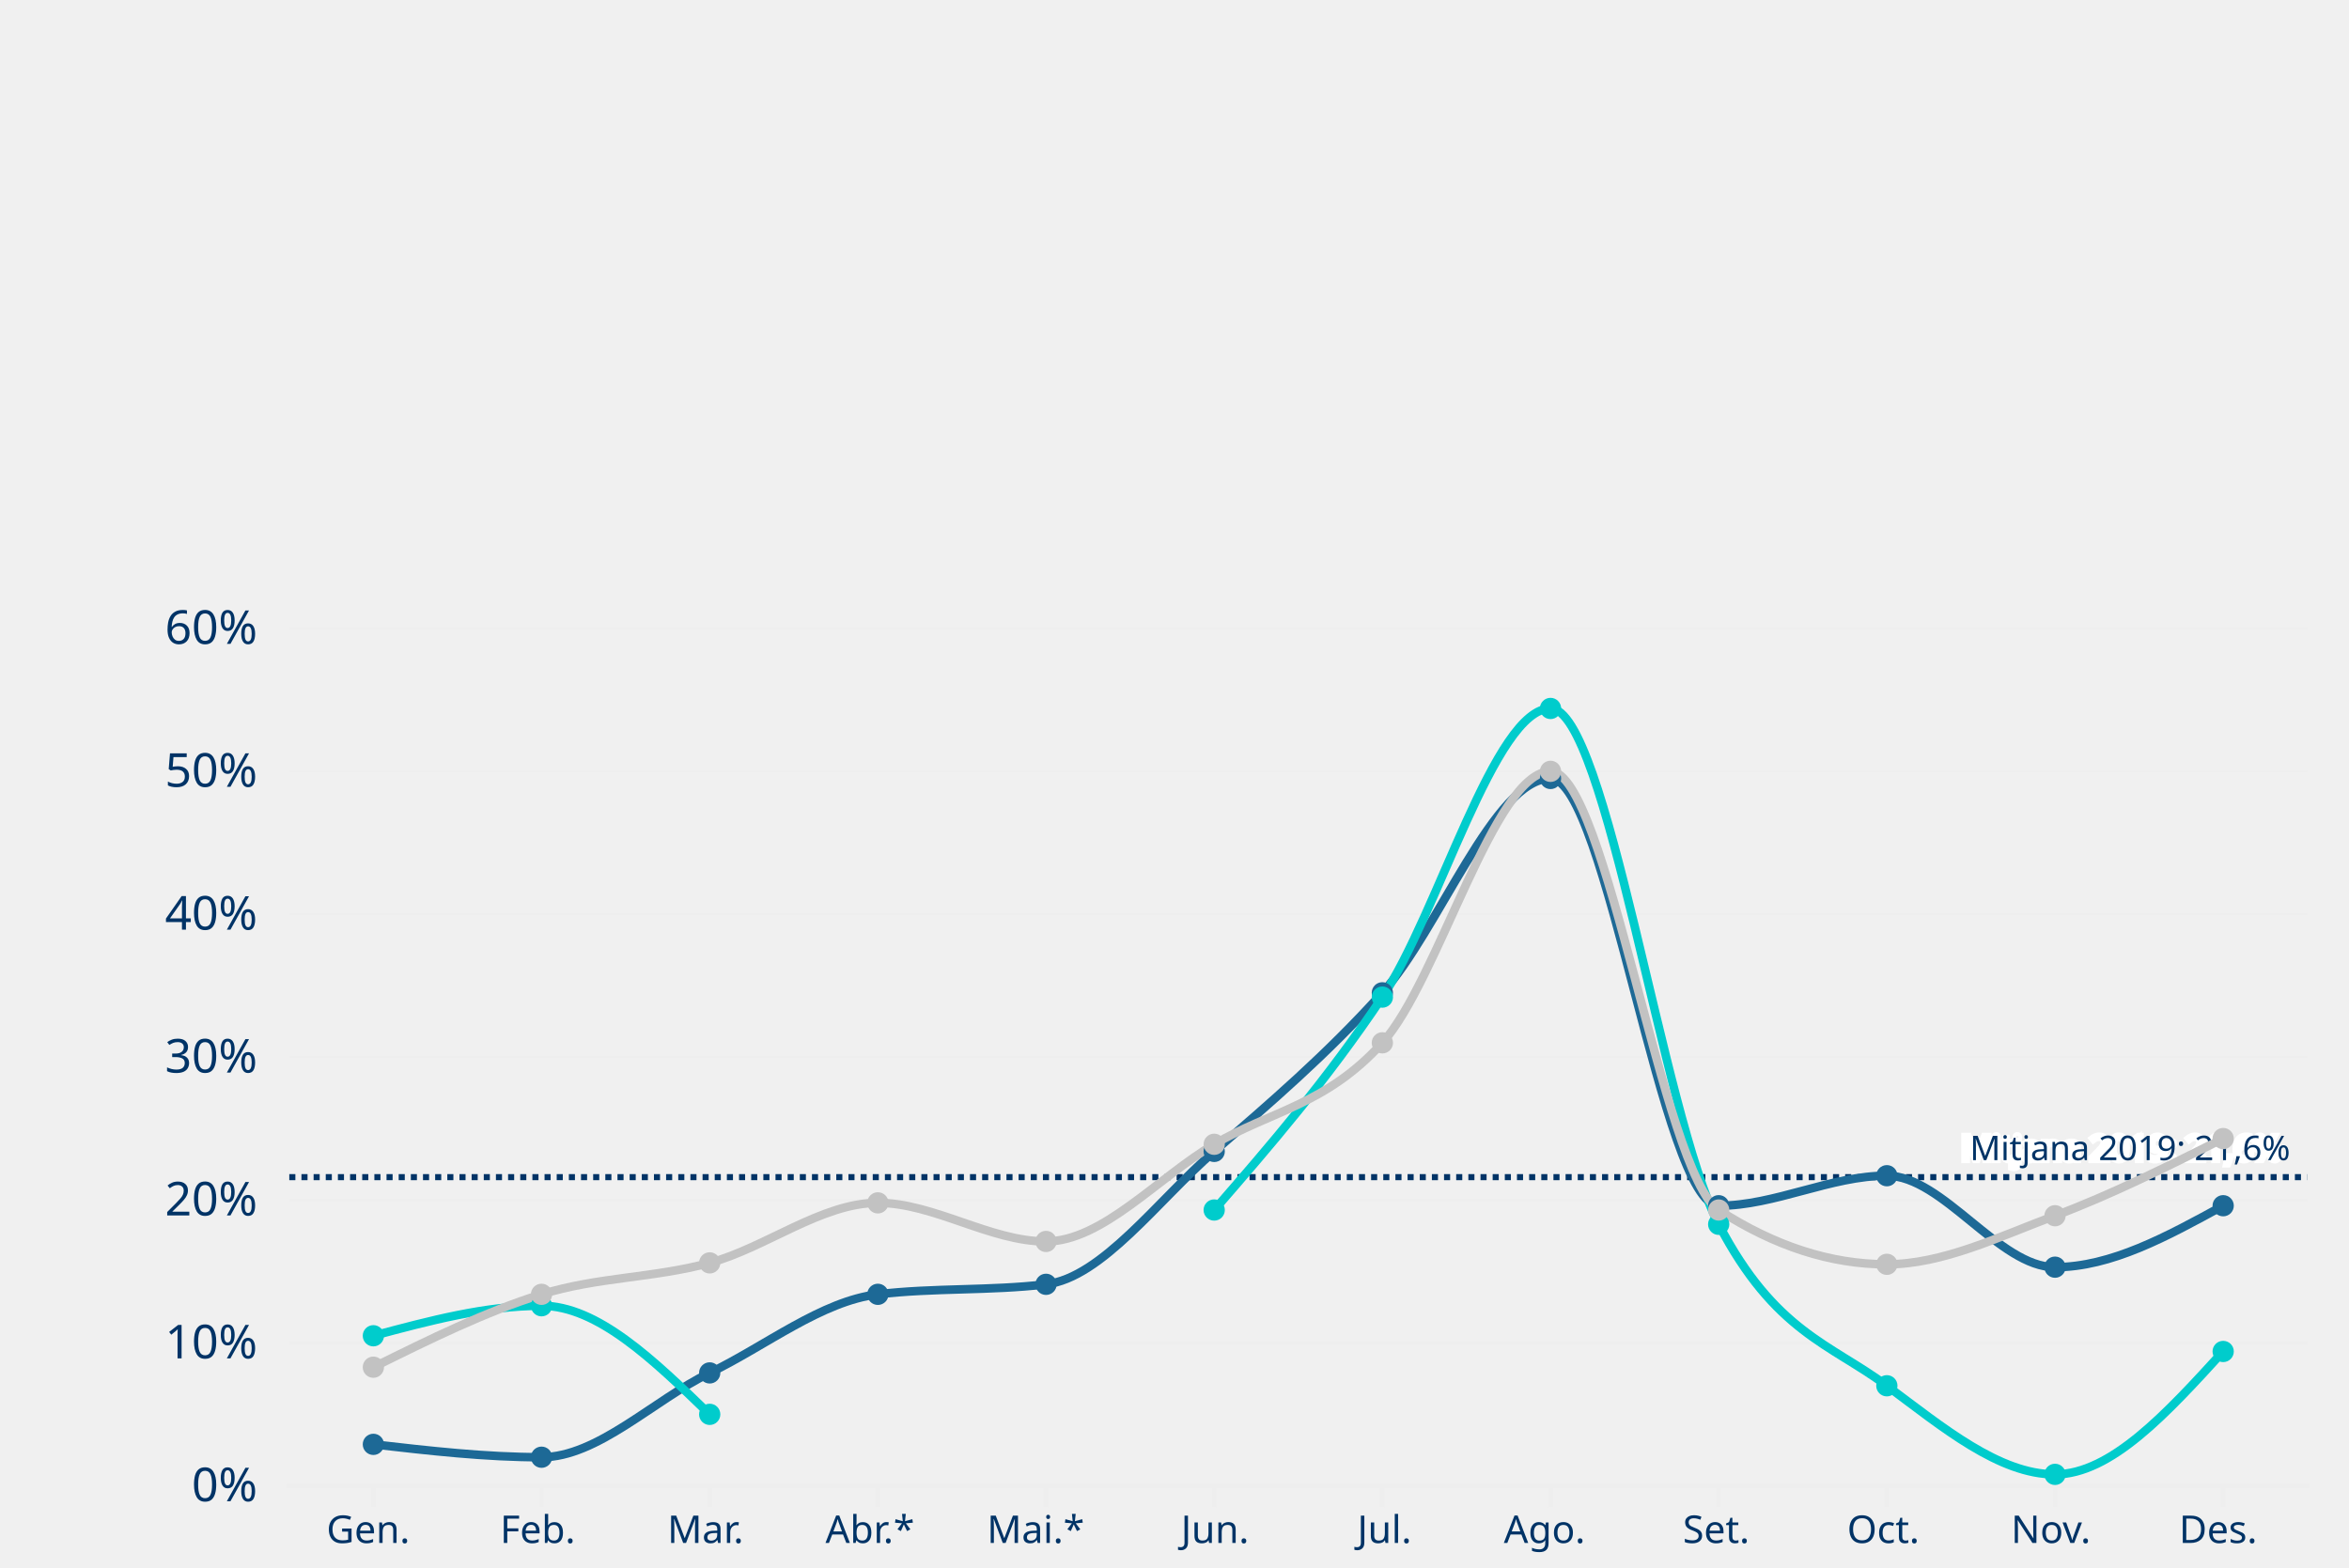
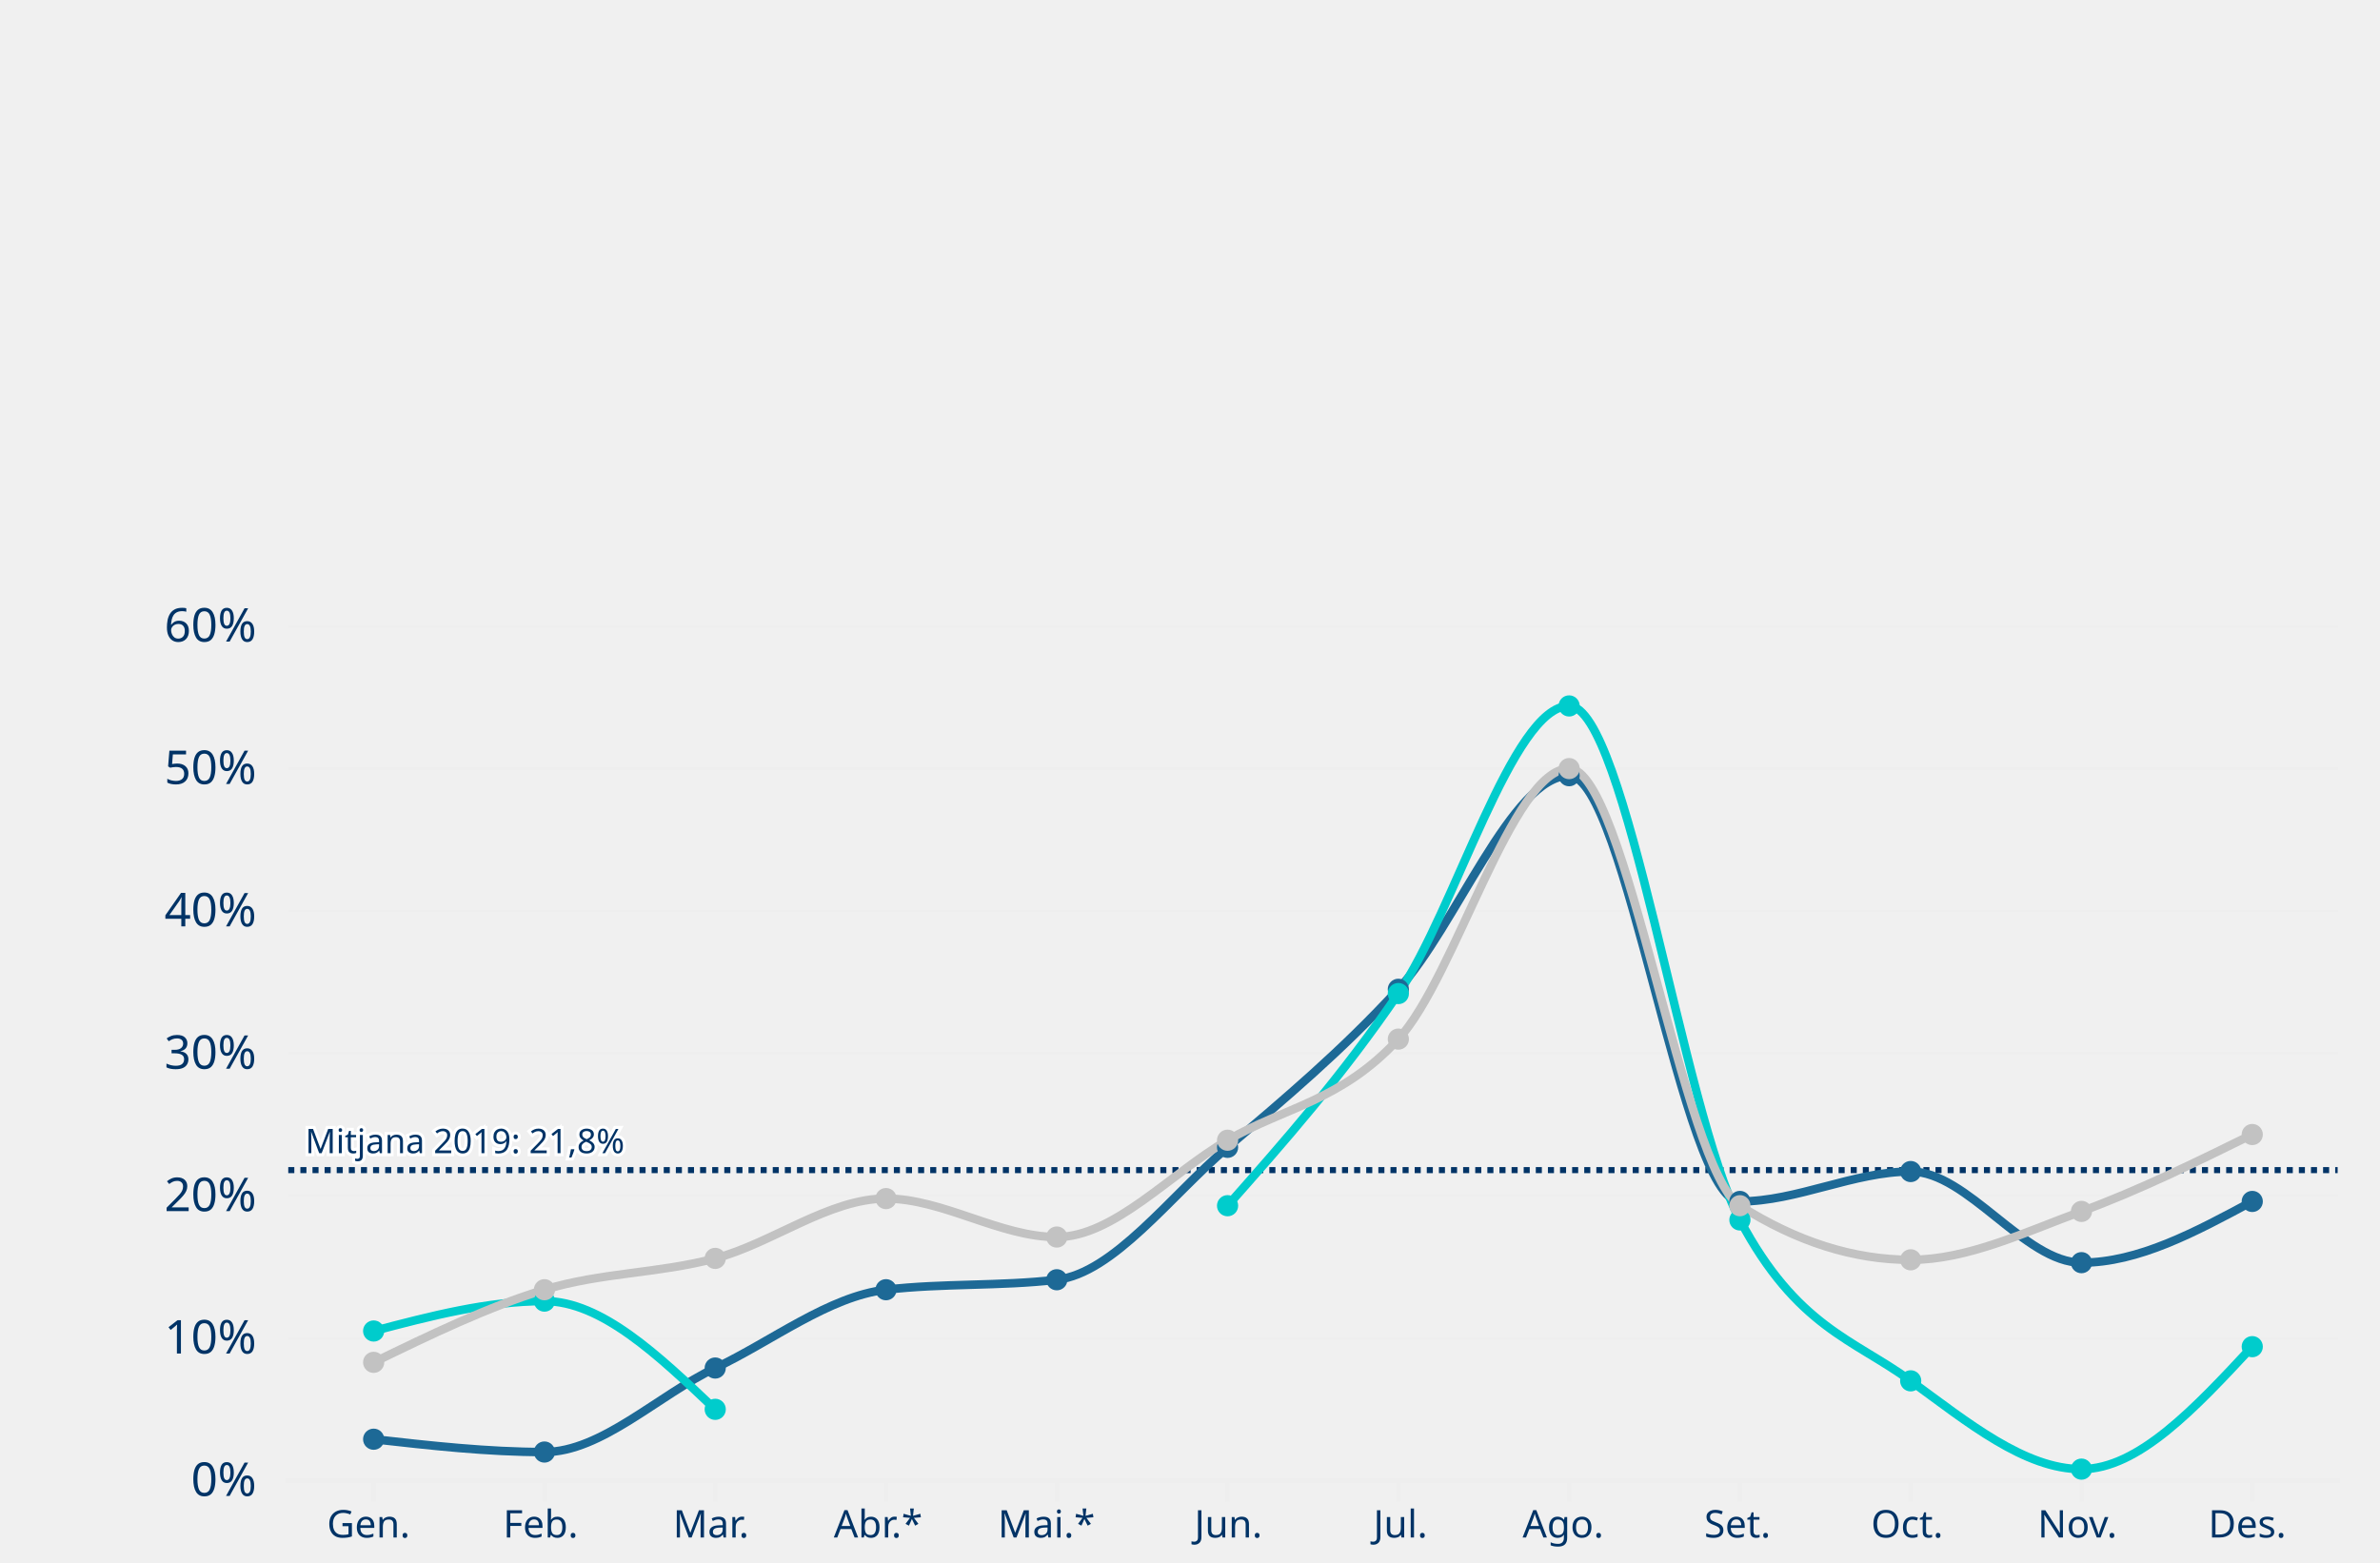
- <svg xmlns="http://www.w3.org/2000/svg" version="1.1" width="773px" height="516px">
+ <svg xmlns="http://www.w3.org/2000/svg" version="1.1" width="786px" height="516px">
  <svg class="fl-legend-icon" height="14" width="0" style="display: none;" x="0" y="0">
    <path style="fill: rgb(29, 105, 150); stroke: none; stroke-width: 0;" />
  </svg>
  <svg class="fl-legend-icon" height="14" width="0" style="display: none;" x="0" y="0">
    <path style="fill: rgb(0, 204, 204); stroke: none; stroke-width: 0;" />
  </svg>
  <svg class="fl-legend-icon" height="14" width="0" style="display: none;" x="0" y="0">
    <path style="fill: rgb(194, 194, 194); stroke: none; stroke-width: 0;" />
  </svg>
-   <svg id="graphic" fill="currentColor" font-family="Source Sans Pro" width="762" height="341.461" x="10.5" y="174.539">
+   <svg id="graphic" fill="currentColor" font-family="Source Sans Pro" width="774.75" height="341.461" x="10.5" y="174.539">
    <g class="facets">
      <g class="facet" transform="translate(0,0)" opacity="1">
        <g class="fl-chart">
-           <rect class="fl-chart-debug-rectangle" x="0" y="0" style="stroke-width: 1px; fill: none; display: none; stroke: red;" width="762" height="341.461" />
+           <rect class="fl-chart-debug-rectangle" x="0" y="0" style="stroke-width: 1px; fill: none; display: none; stroke: red;" width="774.75" height="341.461" />
          <clipPath class="fl-data-clip-path" id="fl-chart-layout-1-clip-path">
-             <rect x="84.7" y="8.775" width="664.063" height="305.686" />
+             <rect x="84.7" y="8.775" width="676.813" height="305.686" />
          </clipPath>
          <clipPath class="fl-grid-clip-path" id="fl-chart-layout-1-grid-clip-path">
-             <rect x="83.2" y="8.025" width="667.063" height="307.186" />
+             <rect x="83.2" y="8.025" width="679.813" height="307.186" />
          </clipPath>
          <g class="fl-chart-background">
-             <rect class="fl-chart-fill" x="84.7" y="8.775" width="664.063" height="305.686" fill="none" />
-             <image class="fl-chart-image" x="84.7" y="8.775" width="664.063" height="305.686" preserveAspectRatio="none" />
-             <rect class="fl-chart-interaction" x="84.7" y="8.775" width="664.063" height="305.686" style="opacity: 0;" />
+             <rect class="fl-chart-fill" x="84.7" y="8.775" width="676.813" height="305.686" fill="none" />
+             <image class="fl-chart-image" x="84.7" y="8.775" width="676.813" height="305.686" preserveAspectRatio="none" />
+             <rect class="fl-chart-interaction" x="84.7" y="8.775" width="676.813" height="305.686" style="opacity: 0;" />
          </g>
          <g class="fl-data-background" clip-path="url(#fl-chart-layout-1-clip-path)" />
          <g class="fl-gridlines" clip-path="url(#fl-chart-layout-1-grid-clip-path)" style="pointer-events: none;">
            <g class="fl-gridlines-vertical" />
            <g class="fl-gridlines-horizontal">
-               <line x1="84.7" x2="748.763" y1="314.461" y2="314.461" style="shape-rendering: crispedges; opacity: 1; stroke: rgb(238, 238, 238); stroke-width: 0.75;" />
-               <line x1="84.7" x2="748.763" y1="267.432" y2="267.432" style="shape-rendering: crispedges; opacity: 1; stroke: rgb(238, 238, 238); stroke-width: 0.75;" />
-               <line x1="84.7" x2="748.763" y1="220.404" y2="220.404" style="shape-rendering: crispedges; opacity: 1; stroke: rgb(238, 238, 238); stroke-width: 0.75;" />
-               <line x1="84.7" x2="748.763" y1="173.375" y2="173.375" style="shape-rendering: crispedges; opacity: 1; stroke: rgb(238, 238, 238); stroke-width: 0.75;" />
-               <line x1="84.7" x2="748.763" y1="126.347" y2="126.347" style="shape-rendering: crispedges; opacity: 1; stroke: rgb(238, 238, 238); stroke-width: 0.75;" />
-               <line x1="84.7" x2="748.763" y1="79.318" y2="79.318" style="shape-rendering: crispedges; opacity: 1; stroke: rgb(238, 238, 238); stroke-width: 0.75;" />
-               <line x1="84.7" x2="748.763" y1="32.289" y2="32.289" style="shape-rendering: crispedges; opacity: 1; stroke: rgb(238, 238, 238); stroke-width: 0.75;" />
+               <line x1="84.7" x2="761.513" y1="314.461" y2="314.461" style="shape-rendering: crispedges; opacity: 1; stroke: rgb(238, 238, 238); stroke-width: 0.75;" />
+               <line x1="84.7" x2="761.513" y1="267.432" y2="267.432" style="shape-rendering: crispedges; opacity: 1; stroke: rgb(238, 238, 238); stroke-width: 0.75;" />
+               <line x1="84.7" x2="761.513" y1="220.404" y2="220.404" style="shape-rendering: crispedges; opacity: 1; stroke: rgb(238, 238, 238); stroke-width: 0.75;" />
+               <line x1="84.7" x2="761.513" y1="173.375" y2="173.375" style="shape-rendering: crispedges; opacity: 1; stroke: rgb(238, 238, 238); stroke-width: 0.75;" />
+               <line x1="84.7" x2="761.513" y1="126.347" y2="126.347" style="shape-rendering: crispedges; opacity: 1; stroke: rgb(238, 238, 238); stroke-width: 0.75;" />
+               <line x1="84.7" x2="761.513" y1="79.318" y2="79.318" style="shape-rendering: crispedges; opacity: 1; stroke: rgb(238, 238, 238); stroke-width: 0.75;" />
+               <line x1="84.7" x2="761.513" y1="32.289" y2="32.289" style="shape-rendering: crispedges; opacity: 1; stroke: rgb(238, 238, 238); stroke-width: 0.75;" />
            </g>
          </g>
          <g class="fl-axes">
            <g class="fl-x-axes">
              <g class="fl-axis fl-x-axis fl-bottom-axis">
                <g class="fl-axis-line">
-                   <line x1="84.7" y1="314.461" y2="314.461" style="shape-rendering: crispedges; stroke-linecap: square; stroke-width: 1.5; opacity: 1; stroke: rgb(238, 238, 238);" x2="748.763" />
+                   <line x1="84.7" y1="314.461" y2="314.461" style="shape-rendering: crispedges; stroke-linecap: square; stroke-width: 1.5; opacity: 1; stroke: rgb(238, 238, 238);" x2="761.513" />
                </g>
                <g class="fl-axis-ticks">
-                   <g transform="translate(112.3693,314.4609)" style="opacity: 1;">
-                     <line y2="7" style="stroke: rgb(238, 238, 238); stroke-width: 1.5;" />
-                     <text text-anchor="end" transform="translate(12.02667, 18.816)" style="user-select: none; cursor: default; fill: rgb(0, 51, 102); font-size: 12.6px; font-weight: normal;">
+                   <g transform="translate(112.9005,314.4609)" style="opacity: 1;">
+                     <line y2="7" style="stroke: rgb(238, 238, 238); stroke-width: 1.5;" />
+                     <text text-anchor="end" transform="translate(12.02669,18.816)" style="user-select: none; cursor: default; fill: rgb(0, 51, 102); font-size: 12.6px; font-weight: normal;">
                      <tspan x="0" dy="0">Gen.</tspan>
                    </text>
                  </g>
-                   <g transform="translate(167.7079,314.4609)" style="opacity: 1;">
-                     <line y2="7" style="stroke: rgb(238, 238, 238); stroke-width: 1.5;" />
-                     <text text-anchor="end" transform="translate(11.13837, 18.816)" style="user-select: none; cursor: default; fill: rgb(0, 51, 102); font-size: 12.6px; font-weight: normal;">
+                   <g transform="translate(169.3016,314.4609)" style="opacity: 1;">
+                     <line y2="7" style="stroke: rgb(238, 238, 238); stroke-width: 1.5;" />
+                     <text text-anchor="end" transform="translate(11.13837,18.816)" style="user-select: none; cursor: default; fill: rgb(0, 51, 102); font-size: 12.6px; font-weight: normal;">
                      <tspan x="0" dy="0">Feb.</tspan>
                    </text>
                  </g>
-                   <g transform="translate(223.0465,314.4609)" style="opacity: 1;">
+                   <g transform="translate(225.7027,314.4609)" style="opacity: 1;">
                    <line y2="7" style="stroke: rgb(238, 238, 238); stroke-width: 1.5;" />
                    <text text-anchor="end" transform="translate(11.15098,18.816)" style="user-select: none; cursor: default; fill: rgb(0, 51, 102); font-size: 12.6px; font-weight: normal;">
                      <tspan x="0" dy="0">Mar.</tspan>
                    </text>
                  </g>
-                   <g transform="translate(278.3851,314.4609)" style="opacity: 1;">
-                     <line y2="7" style="stroke: rgb(238, 238, 238); stroke-width: 1.5;" />
-                     <text text-anchor="end" transform="translate(12.07077, 18.816)" style="user-select: none; cursor: default; fill: rgb(0, 51, 102); font-size: 12.6px; font-weight: normal;">
+                   <g transform="translate(282.1038,314.4609)" style="opacity: 1;">
+                     <line y2="7" style="stroke: rgb(238, 238, 238); stroke-width: 1.5;" />
+                     <text text-anchor="end" transform="translate(12.07078,18.816)" style="user-select: none; cursor: default; fill: rgb(0, 51, 102); font-size: 12.6px; font-weight: normal;">
                      <tspan x="0" dy="0">Abr.*</tspan>
                    </text>
                  </g>
-                   <g transform="translate(333.7237,314.4609)" style="opacity: 1;">
-                     <line y2="7" style="stroke: rgb(238, 238, 238); stroke-width: 1.5;" />
-                     <text text-anchor="end" transform="translate(12.63777, 18.816)" style="user-select: none; cursor: default; fill: rgb(0, 51, 102); font-size: 12.6px; font-weight: normal;">
+                   <g transform="translate(338.5049,314.4609)" style="opacity: 1;">
+                     <line y2="7" style="stroke: rgb(238, 238, 238); stroke-width: 1.5;" />
+                     <text text-anchor="end" transform="translate(12.63778,18.816)" style="user-select: none; cursor: default; fill: rgb(0, 51, 102); font-size: 12.6px; font-weight: normal;">
                      <tspan x="0" dy="0">Mai.*</tspan>
                    </text>
                  </g>
-                   <g transform="translate(389.0622,314.4609)" style="opacity: 1;">
-                     <line y2="7" style="stroke: rgb(238, 238, 238); stroke-width: 1.5;" />
-                     <text text-anchor="end" transform="translate(11.46597, 18.816)" style="user-select: none; cursor: default; fill: rgb(0, 51, 102); font-size: 12.6px; font-weight: normal;">
+                   <g transform="translate(394.906,314.4609)" style="opacity: 1;">
+                     <line y2="7" style="stroke: rgb(238, 238, 238); stroke-width: 1.5;" />
+                     <text text-anchor="end" transform="translate(11.46598,18.816)" style="user-select: none; cursor: default; fill: rgb(0, 51, 102); font-size: 12.6px; font-weight: normal;">
                      <tspan x="0" dy="0">Jun.</tspan>
                    </text>
                  </g>
-                   <g transform="translate(444.4008,314.4609)" style="opacity: 1;">
+                   <g transform="translate(451.3071,314.4609)" style="opacity: 1;">
                    <line y2="7" style="stroke: rgb(238, 238, 238); stroke-width: 1.5;" />
                    <text text-anchor="end" transform="translate(9.626381,18.816)" style="user-select: none; cursor: default; fill: rgb(0, 51, 102); font-size: 12.6px; font-weight: normal;">
                      <tspan x="0" dy="0">Jul.</tspan>
                    </text>
                  </g>
-                   <g transform="translate(499.7394,314.4609)" style="opacity: 1;">
+                   <g transform="translate(507.7082,314.4609)" style="opacity: 1;">
                    <line y2="7" style="stroke: rgb(238, 238, 238); stroke-width: 1.5;" />
                    <text text-anchor="end" transform="translate(11.43447,18.816)" style="user-select: none; cursor: default; fill: rgb(0, 51, 102); font-size: 12.6px; font-weight: normal;">
                      <tspan x="0" dy="0">Ago.</tspan>
                    </text>
                  </g>
-                   <g transform="translate(555.078,314.4609)" style="opacity: 1;">
+                   <g transform="translate(564.1093,314.4609)" style="opacity: 1;">
                    <line y2="7" style="stroke: rgb(238, 238, 238); stroke-width: 1.5;" />
                    <text text-anchor="end" transform="translate(10.16817,18.816)" style="user-select: none; cursor: default; fill: rgb(0, 51, 102); font-size: 12.6px; font-weight: normal;">
                      <tspan x="0" dy="0">Set.</tspan>
                    </text>
                  </g>
-                   <g transform="translate(610.4166,314.4609)" style="opacity: 1;">
-                     <line y2="7" style="stroke: rgb(238, 238, 238); stroke-width: 1.5;" />
-                     <text text-anchor="end" transform="translate(10.73517, 18.816)" style="user-select: none; cursor: default; fill: rgb(0, 51, 102); font-size: 12.6px; font-weight: normal;">
+                   <g transform="translate(620.5104,314.4609)" style="opacity: 1;">
+                     <line y2="7" style="stroke: rgb(238, 238, 238); stroke-width: 1.5;" />
+                     <text text-anchor="end" transform="translate(10.73518,18.816)" style="user-select: none; cursor: default; fill: rgb(0, 51, 102); font-size: 12.6px; font-weight: normal;">
                      <tspan x="0" dy="0">Oct.</tspan>
                    </text>
                  </g>
-                   <g transform="translate(665.7552,314.4609)" style="opacity: 1;">
+                   <g transform="translate(676.9115,314.4609)" style="opacity: 1;">
                    <line y2="7" style="stroke: rgb(238, 238, 238); stroke-width: 1.5;" />
                    <text text-anchor="end" transform="translate(11.75578,18.816)" style="user-select: none; cursor: default; fill: rgb(0, 51, 102); font-size: 12.6px; font-weight: normal;">
                      <tspan x="0" dy="0">Nov.</tspan>
                    </text>
                  </g>
-                   <g transform="translate(721.0938,314.4609)" style="opacity: 1;">
+                   <g transform="translate(733.3125,314.4609)" style="opacity: 1;">
                    <line y2="7" style="stroke: rgb(238, 238, 238); stroke-width: 1.5;" />
                    <text text-anchor="end" transform="translate(11.20768,18.816)" style="user-select: none; cursor: default; fill: rgb(0, 51, 102); font-size: 12.6px; font-weight: normal;">
                      <tspan x="0" dy="0">Des.</tspan>
                    </text>
                  </g>
                </g>
                <g class="fl-axis-title" />
              </g>
              <g class="fl-axis fl-x-axis fl-top-axis">
                <g class="fl-axis-line" />
                <g class="fl-axis-ticks" />
                <g class="fl-axis-title" />
              </g>
            </g>
            <g class="fl-y-axes">
              <g class="fl-axis fl-y-axis fl-left-axis">
                <g class="fl-axis-line">
                  <line x1="84.7" x2="84.7" y1="314.461" y2="8.775" style="shape-rendering: crispedges; stroke-linecap: square; stroke-width: 0; opacity: 1; stroke: rgb(238, 238, 238);" />
                </g>
                <g class="fl-axis-ticks">
                  <g transform="translate(84.7,314.4609)" style="opacity: 1;">
                    <line x2="-7" style="stroke: rgb(238, 238, 238); stroke-width: 0;" />
                    <text text-anchor="end" transform="translate(-10.5,5.082)" style="user-select: none; cursor: default; fill: rgb(0, 51, 102); font-size: 15.4px; font-weight: normal;">
                      <tspan x="0" dy="0">0%</tspan>
                    </text>
                  </g>
                  <g transform="translate(84.7,32.2893)" style="opacity: 1;">
                    <line x2="-7" style="stroke: rgb(238, 238, 238); stroke-width: 0;" />
                    <text text-anchor="end" transform="translate(-10.5,5.082)" style="user-select: none; cursor: default; fill: rgb(0, 51, 102); font-size: 15.4px; font-weight: normal;">
                      <tspan x="0" dy="0">60%</tspan>
                    </text>
                  </g>
                  <g transform="translate(84.7,79.31791)" style="opacity: 1;">
                    <line x2="-7" style="stroke: rgb(238, 238, 238); stroke-width: 0;" />
                    <text text-anchor="end" transform="translate(-10.5,5.082)" style="user-select: none; cursor: default; fill: rgb(0, 51, 102); font-size: 15.4px; font-weight: normal;">
                      <tspan x="0" dy="0">50%</tspan>
                    </text>
                  </g>
                  <g transform="translate(84.7,126.3465)" style="opacity: 1;">
                    <line x2="-7" style="stroke: rgb(238, 238, 238); stroke-width: 0;" />
                    <text text-anchor="end" transform="translate(-10.5,5.082)" style="user-select: none; cursor: default; fill: rgb(0, 51, 102); font-size: 15.4px; font-weight: normal;">
                      <tspan x="0" dy="0">40%</tspan>
                    </text>
                  </g>
                  <g transform="translate(84.7,173.3751)" style="opacity: 1;">
                    <line x2="-7" style="stroke: rgb(238, 238, 238); stroke-width: 0;" />
                    <text text-anchor="end" transform="translate(-10.5,5.082)" style="user-select: none; cursor: default; fill: rgb(0, 51, 102); font-size: 15.4px; font-weight: normal;">
                      <tspan x="0" dy="0">30%</tspan>
                    </text>
                  </g>
                  <g transform="translate(84.7,220.4037)" style="opacity: 1;">
                    <line x2="-7" style="stroke: rgb(238, 238, 238); stroke-width: 0;" />
                    <text text-anchor="end" transform="translate(-10.5,5.082)" style="user-select: none; cursor: default; fill: rgb(0, 51, 102); font-size: 15.4px; font-weight: normal;">
                      <tspan x="0" dy="0">20%</tspan>
                    </text>
                  </g>
                  <g transform="translate(84.7,267.4323)" style="opacity: 1;">
                    <line x2="-7" style="stroke: rgb(238, 238, 238); stroke-width: 0;" />
                    <text text-anchor="end" transform="translate(-10.5,5.082)" style="user-select: none; cursor: default; fill: rgb(0, 51, 102); font-size: 15.4px; font-weight: normal;">
                      <tspan x="0" dy="0">10%</tspan>
                    </text>
                  </g>
                </g>
                <g class="fl-axis-title" />
              </g>
              <g class="fl-axis fl-y-axis fl-right-axis">
                <g class="fl-axis-line" />
                <g class="fl-axis-ticks" />
                <g class="fl-axis-title" />
              </g>
            </g>
            <g class="axis-highlights" style="opacity: 1;">
-               <g class="line y" transform="translate(84.7, 212.8791)">
-                 <line width="0" stroke-dasharray="2 2" stroke="#003366" stroke-width="2" x2="664.063" />
-                 <text transform="translate(658.4631, -5.6)" text-anchor="end" font-size="11.2">
-                   <tspan class="bg-label" y="0px" x="0" font-weight="regular" display="block" fill="none" stroke="#FFFFFF" stroke-width="2">Mitjana 2019: 21,6%</tspan>
-                   <tspan class="fg-label" y="0px" x="0" font-weight="regular" fill="#003366">Mitjana 2019: 21,6%</tspan>
+               <g class="line y" transform="translate(84.7, 211.9386)">
+                 <line width="0" stroke-dasharray="2 2" stroke="#003366" stroke-width="2" x2="676.813" />
+                 <text transform="translate(5.6, -5.6)" text-anchor="start" font-size="11.2">
+                   <tspan class="bg-label" y="0px" x="0" font-weight="regular" display="block" fill="none" stroke="#FFFFFF" stroke-width="2">Mitjana 2019: 21,8%</tspan>
+                   <tspan class="fg-label" y="0px" x="0" font-weight="regular" fill="#003366">Mitjana 2019: 21,8%</tspan>
                </text>
              </g>
            </g>
          </g>
          <g class="fl-data-foreground" clip-path="url(#fl-chart-layout-1-clip-path)" />
        </g>
        <g class="facet-title" transform="translate(0, 0)">
          <rect class="facet-title-bg" height="0" fill="#eeeeee" x="84.7" clip-path="url(#facet-clip-0)" />
          <text class="facet-title-text" font-size="17.5" font-weight="bold" dx="0" dy="0" x="84.7" clip-path="url(#facet-clip-0)" opacity="0" />
        </g>
        <clipPath class="facet-clip" id="facet-clip-0">
-           <rect transform="translate(-10.5, -10.5)" width="769.763" height="344.911" />
+           <rect transform="translate(-10.5, -10.5)" width="782.513" height="344.911" />
        </clipPath>
      </g>
    </g>
    <g class="annotations below" />
    <g id="areas" />
    <g id="lines">
      <g class="series">
        <clipPath id="clip-0-0">
-           <rect width="664.063" x="84.7" y="5.975" height="311.286" />
-         </clipPath>
-         <path class="line" opacity="1" pointer-events="none" fill="none" stroke="#1d6996" stroke-width="2.8" transform="translate(0,0)" clip-path="url(#clip-0-0)" clip-path-id="0-0" d="M112.369,300.823C130.815,302.939,149.262,305.055,167.708,305.055C186.154,305.055,204.6,286.244,223.046,277.308C241.493,268.373,259.939,253.637,278.385,251.443C296.831,249.248,315.277,250.345,333.724,248.151C352.17,245.956,370.616,220.404,389.062,204.414C407.508,188.424,425.955,172.67,444.401,152.212C462.847,131.755,481.293,81.669,499.739,81.669C518.186,81.669,536.632,222.285,555.078,222.285C573.524,222.285,591.97,212.409,610.417,212.409C628.863,212.409,647.309,242.507,665.755,242.507C684.201,242.507,702.648,232.396,721.094,222.285" />
+           <rect width="676.813" x="84.7" y="5.975" height="311.286" />
+         </clipPath>
+         <path class="line" opacity="1" pointer-events="none" fill="none" stroke="#1d6996" stroke-width="2.8" transform="translate(0,0)" clip-path="url(#clip-0-0)" clip-path-id="0-0" d="M112.901,300.823C131.701,302.939,150.501,305.055,169.302,305.055C188.102,305.055,206.902,286.244,225.703,277.308C244.503,268.373,263.303,253.637,282.104,251.443C300.904,249.248,319.705,250.345,338.505,248.151C357.305,245.956,376.106,220.404,394.906,204.414C413.706,188.424,432.507,172.67,451.307,152.212C470.107,131.755,488.908,81.669,507.708,81.669C526.509,81.669,545.309,222.285,564.109,222.285C582.91,222.285,601.71,212.409,620.51,212.409C639.311,212.409,658.111,242.507,676.911,242.507C695.712,242.507,714.512,232.396,733.313,222.285" />
      </g>
      <g class="series">
        <clipPath id="clip-0-1">
-           <rect width="664.063" x="84.7" y="5.975" height="311.286" />
-         </clipPath>
-         <path class="line" opacity="1" pointer-events="none" fill="none" stroke="#00cccc" stroke-width="2.8" transform="translate(0,0)" clip-path="url(#clip-0-1)" clip-path-id="0-1" d="M112.369,265.081C130.815,260.143,149.262,255.205,167.708,255.205C186.154,255.205,204.6,273.076,223.046,290.947M389.062,223.696C407.508,202.415,425.955,181.135,444.401,153.623C462.847,126.111,481.293,58.625,499.739,58.625C518.186,58.625,536.632,192.97,555.078,228.399C573.524,263.827,591.97,267.824,610.417,281.541C628.863,295.258,647.309,310.699,665.755,310.699C684.201,310.699,702.648,290.476,721.094,270.254" />
+           <rect width="676.813" x="84.7" y="5.975" height="311.286" />
+         </clipPath>
+         <path class="line" opacity="1" pointer-events="none" fill="none" stroke="#00cccc" stroke-width="2.8" transform="translate(0,0)" clip-path="url(#clip-0-1)" clip-path-id="0-1" d="M112.901,265.081C131.701,260.143,150.501,255.205,169.302,255.205C188.102,255.205,206.902,273.076,225.703,290.947M394.906,223.696C413.706,202.415,432.507,181.135,451.307,153.623C470.107,126.111,488.908,58.625,507.708,58.625C526.509,58.625,545.309,192.97,564.109,228.399C582.91,263.827,601.71,267.824,620.51,281.541C639.311,295.258,658.111,310.699,676.911,310.699C695.712,310.699,714.512,290.476,733.313,270.254" />
      </g>
      <g class="series">
        <clipPath id="clip-0-2">
-           <rect width="664.063" x="84.7" y="5.975" height="311.286" />
-         </clipPath>
-         <path class="line" opacity="1" pointer-events="none" fill="none" stroke="#c2c2c2" stroke-width="2.8" transform="translate(0,0)" clip-path="url(#clip-0-2)" clip-path-id="0-2" d="M112.369,275.427C130.815,266.296,149.262,257.164,167.708,251.443C186.154,245.721,204.6,246.113,223.046,241.096C241.493,236.08,259.939,221.344,278.385,221.344C296.831,221.344,315.277,234.042,333.724,234.042C352.17,234.042,370.616,212.958,389.062,202.063C407.508,191.168,425.955,189.13,444.401,168.672C462.847,148.215,481.293,79.318,499.739,79.318C518.186,79.318,536.632,211.782,555.078,223.696C573.524,235.61,591.97,241.567,610.417,241.567C628.863,241.567,647.309,232.474,665.755,225.577C684.201,218.679,702.648,209.43,721.094,200.181" />
+           <rect width="676.813" x="84.7" y="5.975" height="311.286" />
+         </clipPath>
+         <path class="line" opacity="1" pointer-events="none" fill="none" stroke="#c2c2c2" stroke-width="2.8" transform="translate(0,0)" clip-path="url(#clip-0-2)" clip-path-id="0-2" d="M112.901,275.427C131.701,266.296,150.501,257.164,169.302,251.443C188.102,245.721,206.902,246.113,225.703,241.096C244.503,236.08,263.303,221.344,282.104,221.344C300.904,221.344,319.705,234.042,338.505,234.042C357.305,234.042,376.106,212.958,394.906,202.063C413.706,191.168,432.507,189.13,451.307,168.672C470.107,148.215,488.908,79.318,507.708,79.318C526.509,79.318,545.309,211.782,564.109,223.696C582.91,235.61,601.71,241.567,620.51,241.567C639.311,241.567,658.111,232.474,676.911,225.577C695.712,218.679,714.512,209.43,733.313,200.181" />
      </g>
    </g>
    <g id="data-points">
      <g class="series" transform="translate(0,0)" clip-path="url(#facet-clip-0)">
-         <path class="data-point" visibility="visible" fill="#1d6996" data-type="point" transform="translate(0, 0)" d="M108.869,300.823A3.5,3.5,0,1,1,115.869,300.823A3.5,3.5,0,1,1,108.869,300.823Z" opacity="1" id="point-0-0" />
-         <path class="data-point" visibility="visible" fill="#1d6996" data-type="point" transform="translate(0, 0)" d="M164.208,305.055A3.5,3.5,0,1,1,171.208,305.055A3.5,3.5,0,1,1,164.208,305.055Z" opacity="1" id="point-0-1" />
-         <path class="data-point" visibility="visible" fill="#1d6996" data-type="point" transform="translate(0, 0)" d="M219.546,277.308A3.5,3.5,0,1,1,226.546,277.308A3.5,3.5,0,1,1,219.546,277.308Z" opacity="1" id="point-0-2" />
-         <path class="data-point" visibility="visible" fill="#1d6996" data-type="point" transform="translate(0, 0)" d="M274.885,251.443A3.5,3.5,0,1,1,281.885,251.443A3.5,3.5,0,1,1,274.885,251.443Z" opacity="1" id="point-0-3" />
-         <path class="data-point" visibility="visible" fill="#1d6996" data-type="point" transform="translate(0, 0)" d="M330.224,248.151A3.5,3.5,0,1,1,337.224,248.151A3.5,3.5,0,1,1,330.224,248.151Z" opacity="1" id="point-0-4" />
-         <path class="data-point" visibility="visible" fill="#1d6996" data-type="point" transform="translate(0, 0)" d="M385.562,204.414A3.5,3.5,0,1,1,392.562,204.414A3.5,3.5,0,1,1,385.562,204.414Z" opacity="1" id="point-0-5" />
-         <path class="data-point" visibility="visible" fill="#1d6996" data-type="point" transform="translate(0, 0)" d="M440.901,152.212A3.5,3.5,0,1,1,447.901,152.212A3.5,3.5,0,1,1,440.901,152.212Z" opacity="1" id="point-0-6" />
-         <path class="data-point" visibility="visible" fill="#1d6996" data-type="point" transform="translate(0, 0)" d="M496.239,81.669A3.5,3.5,0,1,1,503.239,81.669A3.5,3.5,0,1,1,496.239,81.669Z" opacity="1" id="point-0-7" />
-         <path class="data-point" visibility="visible" fill="#1d6996" data-type="point" transform="translate(0, 0)" d="M551.578,222.285A3.5,3.5,0,1,1,558.578,222.285A3.5,3.5,0,1,1,551.578,222.285Z" opacity="1" id="point-0-8" />
-         <path class="data-point" visibility="visible" fill="#1d6996" data-type="point" transform="translate(0, 0)" d="M606.917,212.409A3.5,3.5,0,1,1,613.917,212.409A3.5,3.5,0,1,1,606.917,212.409Z" opacity="1" id="point-0-9" />
-         <path class="data-point" visibility="visible" fill="#1d6996" data-type="point" transform="translate(0, 0)" d="M662.255,242.507A3.5,3.5,0,1,1,669.255,242.507A3.5,3.5,0,1,1,662.255,242.507Z" opacity="1" id="point-0-10" />
-         <path class="data-point" visibility="visible" fill="#1d6996" data-type="point" transform="translate(0, 0)" d="M717.594,222.285A3.5,3.5,0,1,1,724.594,222.285A3.5,3.5,0,1,1,717.594,222.285Z" opacity="1" id="point-0-11" />
+         <path class="data-point" visibility="visible" fill="#1d6996" data-type="point" transform="translate(0, 0)" d="M109.401,300.823A3.5,3.5,0,1,1,116.401,300.823A3.5,3.5,0,1,1,109.401,300.823Z" opacity="1" id="point-0-0" />
+         <path class="data-point" visibility="visible" fill="#1d6996" data-type="point" transform="translate(0, 0)" d="M165.802,305.055A3.5,3.5,0,1,1,172.802,305.055A3.5,3.5,0,1,1,165.802,305.055Z" opacity="1" id="point-0-1" />
+         <path class="data-point" visibility="visible" fill="#1d6996" data-type="point" transform="translate(0, 0)" d="M222.203,277.308A3.5,3.5,0,1,1,229.203,277.308A3.5,3.5,0,1,1,222.203,277.308Z" opacity="1" id="point-0-2" />
+         <path class="data-point" visibility="visible" fill="#1d6996" data-type="point" transform="translate(0, 0)" d="M278.604,251.443A3.5,3.5,0,1,1,285.604,251.443A3.5,3.5,0,1,1,278.604,251.443Z" opacity="1" id="point-0-3" />
+         <path class="data-point" visibility="visible" fill="#1d6996" data-type="point" transform="translate(0, 0)" d="M335.005,248.151A3.5,3.5,0,1,1,342.005,248.151A3.5,3.5,0,1,1,335.005,248.151Z" opacity="1" id="point-0-4" />
+         <path class="data-point" visibility="visible" fill="#1d6996" data-type="point" transform="translate(0, 0)" d="M391.406,204.414A3.5,3.5,0,1,1,398.406,204.414A3.5,3.5,0,1,1,391.406,204.414Z" opacity="1" id="point-0-5" />
+         <path class="data-point" visibility="visible" fill="#1d6996" data-type="point" transform="translate(0, 0)" d="M447.807,152.212A3.5,3.5,0,1,1,454.807,152.212A3.5,3.5,0,1,1,447.807,152.212Z" opacity="1" id="point-0-6" />
+         <path class="data-point" visibility="visible" fill="#1d6996" data-type="point" transform="translate(0, 0)" d="M504.208,81.669A3.5,3.5,0,1,1,511.208,81.669A3.5,3.5,0,1,1,504.208,81.669Z" opacity="1" id="point-0-7" />
+         <path class="data-point" visibility="visible" fill="#1d6996" data-type="point" transform="translate(0, 0)" d="M560.609,222.285A3.5,3.5,0,1,1,567.609,222.285A3.5,3.5,0,1,1,560.609,222.285Z" opacity="1" id="point-0-8" />
+         <path class="data-point" visibility="visible" fill="#1d6996" data-type="point" transform="translate(0, 0)" d="M617.01,212.409A3.5,3.5,0,1,1,624.01,212.409A3.5,3.5,0,1,1,617.01,212.409Z" opacity="1" id="point-0-9" />
+         <path class="data-point" visibility="visible" fill="#1d6996" data-type="point" transform="translate(0, 0)" d="M673.411,242.507A3.5,3.5,0,1,1,680.411,242.507A3.5,3.5,0,1,1,673.411,242.507Z" opacity="1" id="point-0-10" />
+         <path class="data-point" visibility="visible" fill="#1d6996" data-type="point" transform="translate(0, 0)" d="M729.813,222.285A3.5,3.5,0,1,1,736.813,222.285A3.5,3.5,0,1,1,729.813,222.285Z" opacity="1" id="point-0-11" />
      </g>
      <g class="series" transform="translate(0,0)" clip-path="url(#facet-clip-0)">
-         <path class="data-point" visibility="visible" fill="#00cccc" data-type="point" transform="translate(0, 0)" d="M108.869,265.081A3.5,3.5,0,1,1,115.869,265.081A3.5,3.5,0,1,1,108.869,265.081Z" opacity="1" id="point-1-0" />
-         <path class="data-point" visibility="visible" fill="#00cccc" data-type="point" transform="translate(0, 0)" d="M164.208,255.205A3.5,3.5,0,1,1,171.208,255.205A3.5,3.5,0,1,1,164.208,255.205Z" opacity="1" id="point-1-1" />
-         <path class="data-point" visibility="visible" fill="#00cccc" data-type="point" transform="translate(0, 0)" d="M219.546,290.947A3.5,3.5,0,1,1,226.546,290.947A3.5,3.5,0,1,1,219.546,290.947Z" opacity="1" id="point-1-2" />
-         <path class="data-point" visibility="visible" fill="#00cccc" data-type="point" transform="translate(0, 0)" d="M385.562,223.696A3.5,3.5,0,1,1,392.562,223.696A3.5,3.5,0,1,1,385.562,223.696Z" opacity="1" id="point-1-5" />
-         <path class="data-point" visibility="visible" fill="#00cccc" data-type="point" transform="translate(0, 0)" d="M440.901,153.623A3.5,3.5,0,1,1,447.901,153.623A3.5,3.5,0,1,1,440.901,153.623Z" opacity="1" id="point-1-6" />
-         <path class="data-point" visibility="visible" fill="#00cccc" data-type="point" transform="translate(0, 0)" d="M496.239,58.625A3.5,3.5,0,1,1,503.239,58.625A3.5,3.5,0,1,1,496.239,58.625Z" opacity="1" id="point-1-7" />
-         <path class="data-point" visibility="visible" fill="#00cccc" data-type="point" transform="translate(0, 0)" d="M551.578,228.399A3.5,3.5,0,1,1,558.578,228.399A3.5,3.5,0,1,1,551.578,228.399Z" opacity="1" id="point-1-8" />
-         <path class="data-point" visibility="visible" fill="#00cccc" data-type="point" transform="translate(0, 0)" d="M606.917,281.541A3.5,3.5,0,1,1,613.917,281.541A3.5,3.5,0,1,1,606.917,281.541Z" opacity="1" id="point-1-9" />
-         <path class="data-point" visibility="visible" fill="#00cccc" data-type="point" transform="translate(0, 0)" d="M662.255,310.699A3.5,3.5,0,1,1,669.255,310.699A3.5,3.5,0,1,1,662.255,310.699Z" opacity="1" id="point-1-10" />
-         <path class="data-point" visibility="visible" fill="#00cccc" data-type="point" transform="translate(0, 0)" d="M717.594,270.254A3.5,3.5,0,1,1,724.594,270.254A3.5,3.5,0,1,1,717.594,270.254Z" opacity="1" id="point-1-11" />
+         <path class="data-point" visibility="visible" fill="#00cccc" data-type="point" transform="translate(0, 0)" d="M109.401,265.081A3.5,3.5,0,1,1,116.401,265.081A3.5,3.5,0,1,1,109.401,265.081Z" opacity="1" id="point-1-0" />
+         <path class="data-point" visibility="visible" fill="#00cccc" data-type="point" transform="translate(0, 0)" d="M165.802,255.205A3.5,3.5,0,1,1,172.802,255.205A3.5,3.5,0,1,1,165.802,255.205Z" opacity="1" id="point-1-1" />
+         <path class="data-point" visibility="visible" fill="#00cccc" data-type="point" transform="translate(0, 0)" d="M222.203,290.947A3.5,3.5,0,1,1,229.203,290.947A3.5,3.5,0,1,1,222.203,290.947Z" opacity="1" id="point-1-2" />
+         <path class="data-point" visibility="visible" fill="#00cccc" data-type="point" transform="translate(0, 0)" d="M391.406,223.696A3.5,3.5,0,1,1,398.406,223.696A3.5,3.5,0,1,1,391.406,223.696Z" opacity="1" id="point-1-5" />
+         <path class="data-point" visibility="visible" fill="#00cccc" data-type="point" transform="translate(0, 0)" d="M447.807,153.623A3.5,3.5,0,1,1,454.807,153.623A3.5,3.5,0,1,1,447.807,153.623Z" opacity="1" id="point-1-6" />
+         <path class="data-point" visibility="visible" fill="#00cccc" data-type="point" transform="translate(0, 0)" d="M504.208,58.625A3.5,3.5,0,1,1,511.208,58.625A3.5,3.5,0,1,1,504.208,58.625Z" opacity="1" id="point-1-7" />
+         <path class="data-point" visibility="visible" fill="#00cccc" data-type="point" transform="translate(0, 0)" d="M560.609,228.399A3.5,3.5,0,1,1,567.609,228.399A3.5,3.5,0,1,1,560.609,228.399Z" opacity="1" id="point-1-8" />
+         <path class="data-point" visibility="visible" fill="#00cccc" data-type="point" transform="translate(0, 0)" d="M617.01,281.541A3.5,3.5,0,1,1,624.01,281.541A3.5,3.5,0,1,1,617.01,281.541Z" opacity="1" id="point-1-9" />
+         <path class="data-point" visibility="visible" fill="#00cccc" data-type="point" transform="translate(0, 0)" d="M673.411,310.699A3.5,3.5,0,1,1,680.411,310.699A3.5,3.5,0,1,1,673.411,310.699Z" opacity="1" id="point-1-10" />
+         <path class="data-point" visibility="visible" fill="#00cccc" data-type="point" transform="translate(0, 0)" d="M729.813,270.254A3.5,3.5,0,1,1,736.813,270.254A3.5,3.5,0,1,1,729.813,270.254Z" opacity="1" id="point-1-11" />
      </g>
      <g class="series" transform="translate(0,0)" clip-path="url(#facet-clip-0)">
-         <path class="data-point" visibility="visible" fill="#c2c2c2" data-type="point" transform="translate(0, 0)" d="M108.869,275.427A3.5,3.5,0,1,1,115.869,275.427A3.5,3.5,0,1,1,108.869,275.427Z" opacity="1" id="point-2-0" />
-         <path class="data-point" visibility="visible" fill="#c2c2c2" data-type="point" transform="translate(0, 0)" d="M164.208,251.443A3.5,3.5,0,1,1,171.208,251.443A3.5,3.5,0,1,1,164.208,251.443Z" opacity="1" id="point-2-1" />
-         <path class="data-point" visibility="visible" fill="#c2c2c2" data-type="point" transform="translate(0, 0)" d="M219.546,241.096A3.5,3.5,0,1,1,226.546,241.096A3.5,3.5,0,1,1,219.546,241.096Z" opacity="1" id="point-2-2" />
-         <path class="data-point" visibility="visible" fill="#c2c2c2" data-type="point" transform="translate(0, 0)" d="M274.885,221.344A3.5,3.5,0,1,1,281.885,221.344A3.5,3.5,0,1,1,274.885,221.344Z" opacity="1" id="point-2-3" />
-         <path class="data-point" visibility="visible" fill="#c2c2c2" data-type="point" transform="translate(0, 0)" d="M330.224,234.042A3.5,3.5,0,1,1,337.224,234.042A3.5,3.5,0,1,1,330.224,234.042Z" opacity="1" id="point-2-4" />
-         <path class="data-point" visibility="visible" fill="#c2c2c2" data-type="point" transform="translate(0, 0)" d="M385.562,202.063A3.5,3.5,0,1,1,392.562,202.063A3.5,3.5,0,1,1,385.562,202.063Z" opacity="1" id="point-2-5" />
-         <path class="data-point" visibility="visible" fill="#c2c2c2" data-type="point" transform="translate(0, 0)" d="M440.901,168.672A3.5,3.5,0,1,1,447.901,168.672A3.5,3.5,0,1,1,440.901,168.672Z" opacity="1" id="point-2-6" />
-         <path class="data-point" visibility="visible" fill="#c2c2c2" data-type="point" transform="translate(0, 0)" d="M496.239,79.318A3.5,3.5,0,1,1,503.239,79.318A3.5,3.5,0,1,1,496.239,79.318Z" opacity="1" id="point-2-7" />
-         <path class="data-point" visibility="visible" fill="#c2c2c2" data-type="point" transform="translate(0, 0)" d="M551.578,223.696A3.5,3.5,0,1,1,558.578,223.696A3.5,3.5,0,1,1,551.578,223.696Z" opacity="1" id="point-2-8" />
-         <path class="data-point" visibility="visible" fill="#c2c2c2" data-type="point" transform="translate(0, 0)" d="M606.917,241.567A3.5,3.5,0,1,1,613.917,241.567A3.5,3.5,0,1,1,606.917,241.567Z" opacity="1" id="point-2-9" />
-         <path class="data-point" visibility="visible" fill="#c2c2c2" data-type="point" transform="translate(0, 0)" d="M662.255,225.577A3.5,3.5,0,1,1,669.255,225.577A3.5,3.5,0,1,1,662.255,225.577Z" opacity="1" id="point-2-10" />
-         <path class="data-point" visibility="visible" fill="#c2c2c2" data-type="point" transform="translate(0, 0)" d="M717.594,200.181A3.5,3.5,0,1,1,724.594,200.181A3.5,3.5,0,1,1,717.594,200.181Z" opacity="1" id="point-2-11" />
+         <path class="data-point" visibility="visible" fill="#c2c2c2" data-type="point" transform="translate(0, 0)" d="M109.401,275.427A3.5,3.5,0,1,1,116.401,275.427A3.5,3.5,0,1,1,109.401,275.427Z" opacity="1" id="point-2-0" />
+         <path class="data-point" visibility="visible" fill="#c2c2c2" data-type="point" transform="translate(0, 0)" d="M165.802,251.443A3.5,3.5,0,1,1,172.802,251.443A3.5,3.5,0,1,1,165.802,251.443Z" opacity="1" id="point-2-1" />
+         <path class="data-point" visibility="visible" fill="#c2c2c2" data-type="point" transform="translate(0, 0)" d="M222.203,241.096A3.5,3.5,0,1,1,229.203,241.096A3.5,3.5,0,1,1,222.203,241.096Z" opacity="1" id="point-2-2" />
+         <path class="data-point" visibility="visible" fill="#c2c2c2" data-type="point" transform="translate(0, 0)" d="M278.604,221.344A3.5,3.5,0,1,1,285.604,221.344A3.5,3.5,0,1,1,278.604,221.344Z" opacity="1" id="point-2-3" />
+         <path class="data-point" visibility="visible" fill="#c2c2c2" data-type="point" transform="translate(0, 0)" d="M335.005,234.042A3.5,3.5,0,1,1,342.005,234.042A3.5,3.5,0,1,1,335.005,234.042Z" opacity="1" id="point-2-4" />
+         <path class="data-point" visibility="visible" fill="#c2c2c2" data-type="point" transform="translate(0, 0)" d="M391.406,202.063A3.5,3.5,0,1,1,398.406,202.063A3.5,3.5,0,1,1,391.406,202.063Z" opacity="1" id="point-2-5" />
+         <path class="data-point" visibility="visible" fill="#c2c2c2" data-type="point" transform="translate(0, 0)" d="M447.807,168.672A3.5,3.5,0,1,1,454.807,168.672A3.5,3.5,0,1,1,447.807,168.672Z" opacity="1" id="point-2-6" />
+         <path class="data-point" visibility="visible" fill="#c2c2c2" data-type="point" transform="translate(0, 0)" d="M504.208,79.318A3.5,3.5,0,1,1,511.208,79.318A3.5,3.5,0,1,1,504.208,79.318Z" opacity="1" id="point-2-7" />
+         <path class="data-point" visibility="visible" fill="#c2c2c2" data-type="point" transform="translate(0, 0)" d="M560.609,223.696A3.5,3.5,0,1,1,567.609,223.696A3.5,3.5,0,1,1,560.609,223.696Z" opacity="1" id="point-2-8" />
+         <path class="data-point" visibility="visible" fill="#c2c2c2" data-type="point" transform="translate(0, 0)" d="M617.01,241.567A3.5,3.5,0,1,1,624.01,241.567A3.5,3.5,0,1,1,617.01,241.567Z" opacity="1" id="point-2-9" />
+         <path class="data-point" visibility="visible" fill="#c2c2c2" data-type="point" transform="translate(0, 0)" d="M673.411,225.577A3.5,3.5,0,1,1,680.411,225.577A3.5,3.5,0,1,1,673.411,225.577Z" opacity="1" id="point-2-10" />
+         <path class="data-point" visibility="visible" fill="#c2c2c2" data-type="point" transform="translate(0, 0)" d="M729.813,200.181A3.5,3.5,0,1,1,736.813,200.181A3.5,3.5,0,1,1,729.813,200.181Z" opacity="1" id="point-2-11" />
      </g>
    </g>
    <g id="lines-secondary" />
    <g id="data-point-labels">
      <g class="series" transform="translate(0,0)" clip-path="url(#facet-clip-0)" />
      <g class="series" transform="translate(0,0)" clip-path="url(#facet-clip-0)" />
      <g class="series" transform="translate(0,0)" clip-path="url(#facet-clip-0)" />
    </g>
    <g id="stack-labels" />
    <g class="annotations above" />
  </svg>
</svg>
